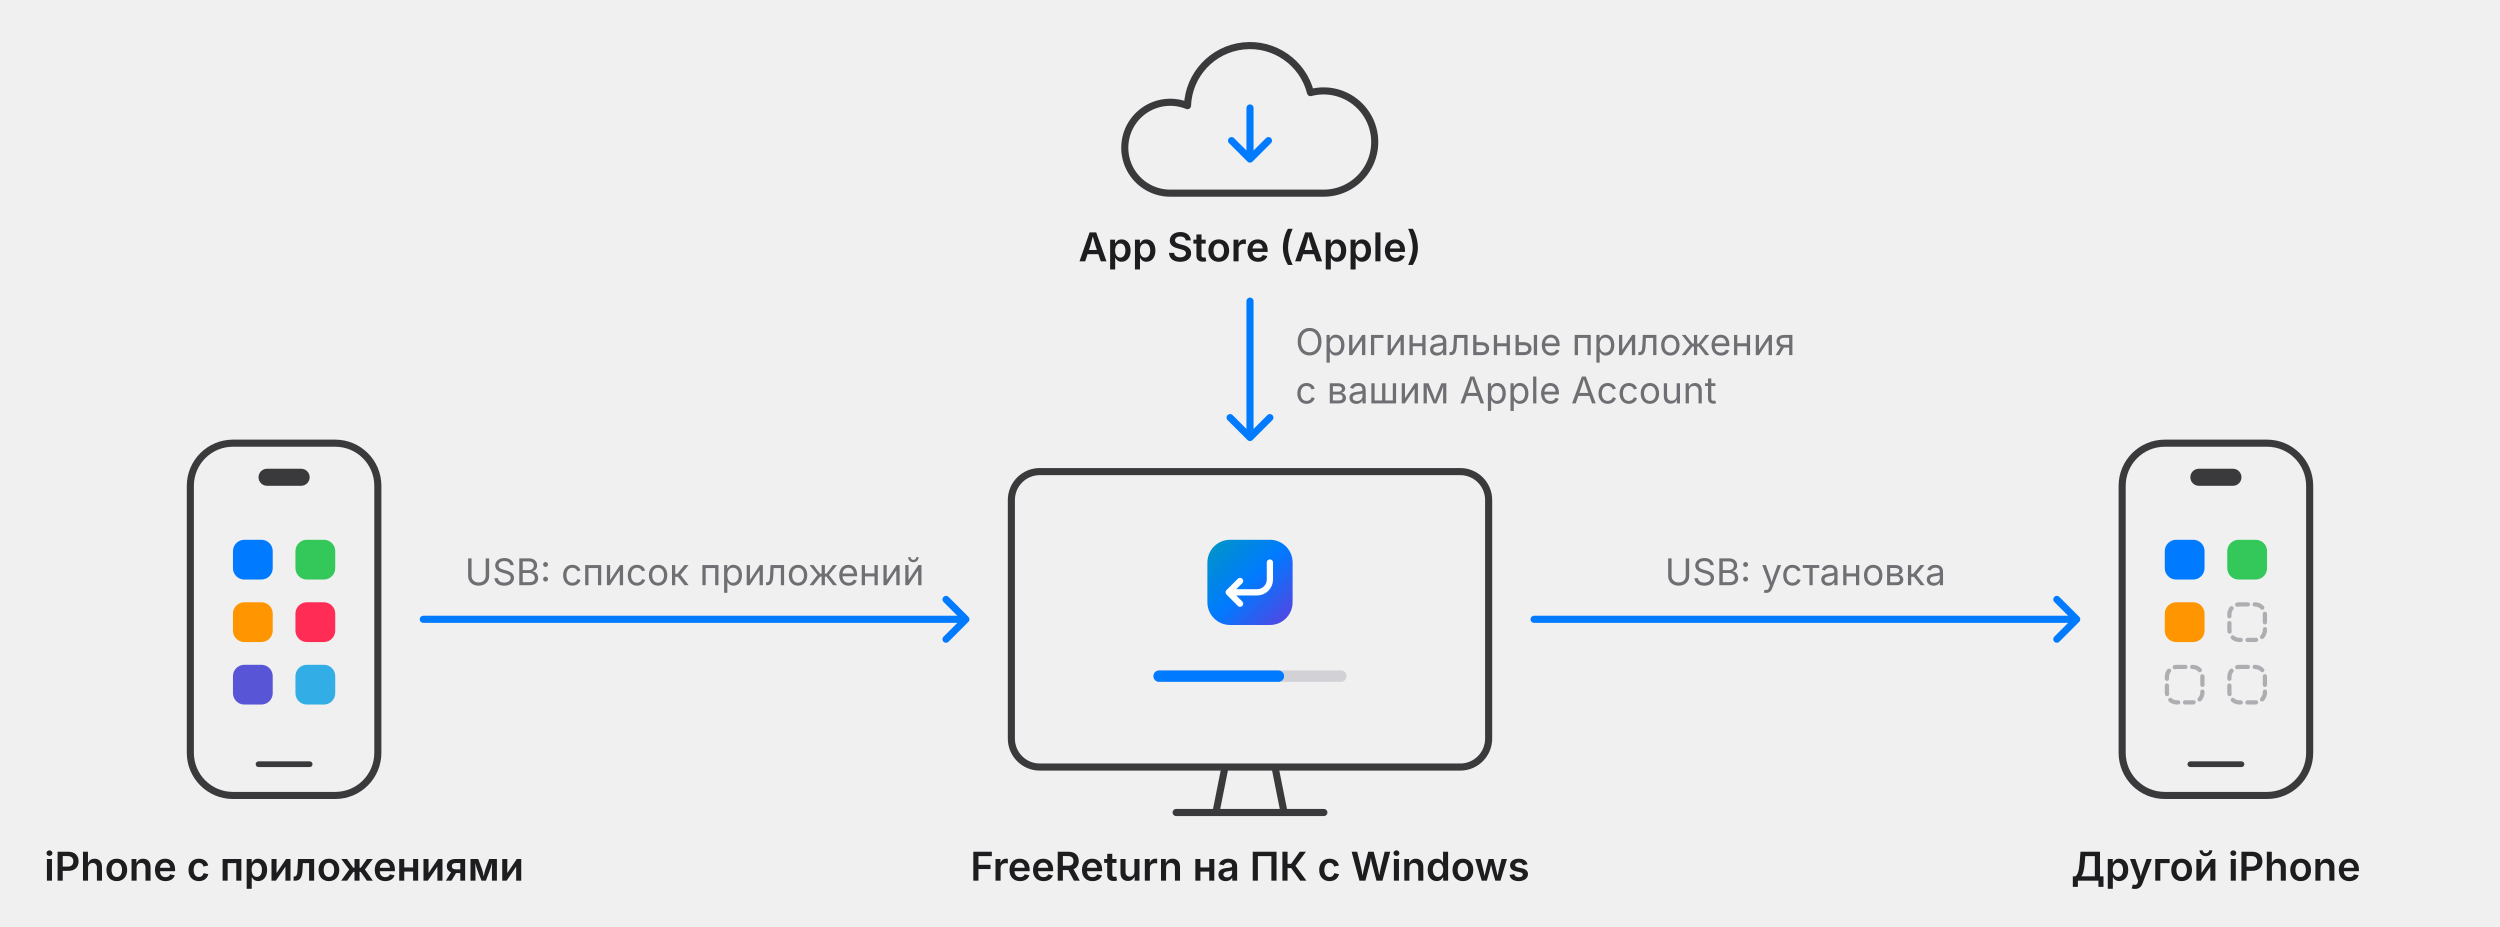
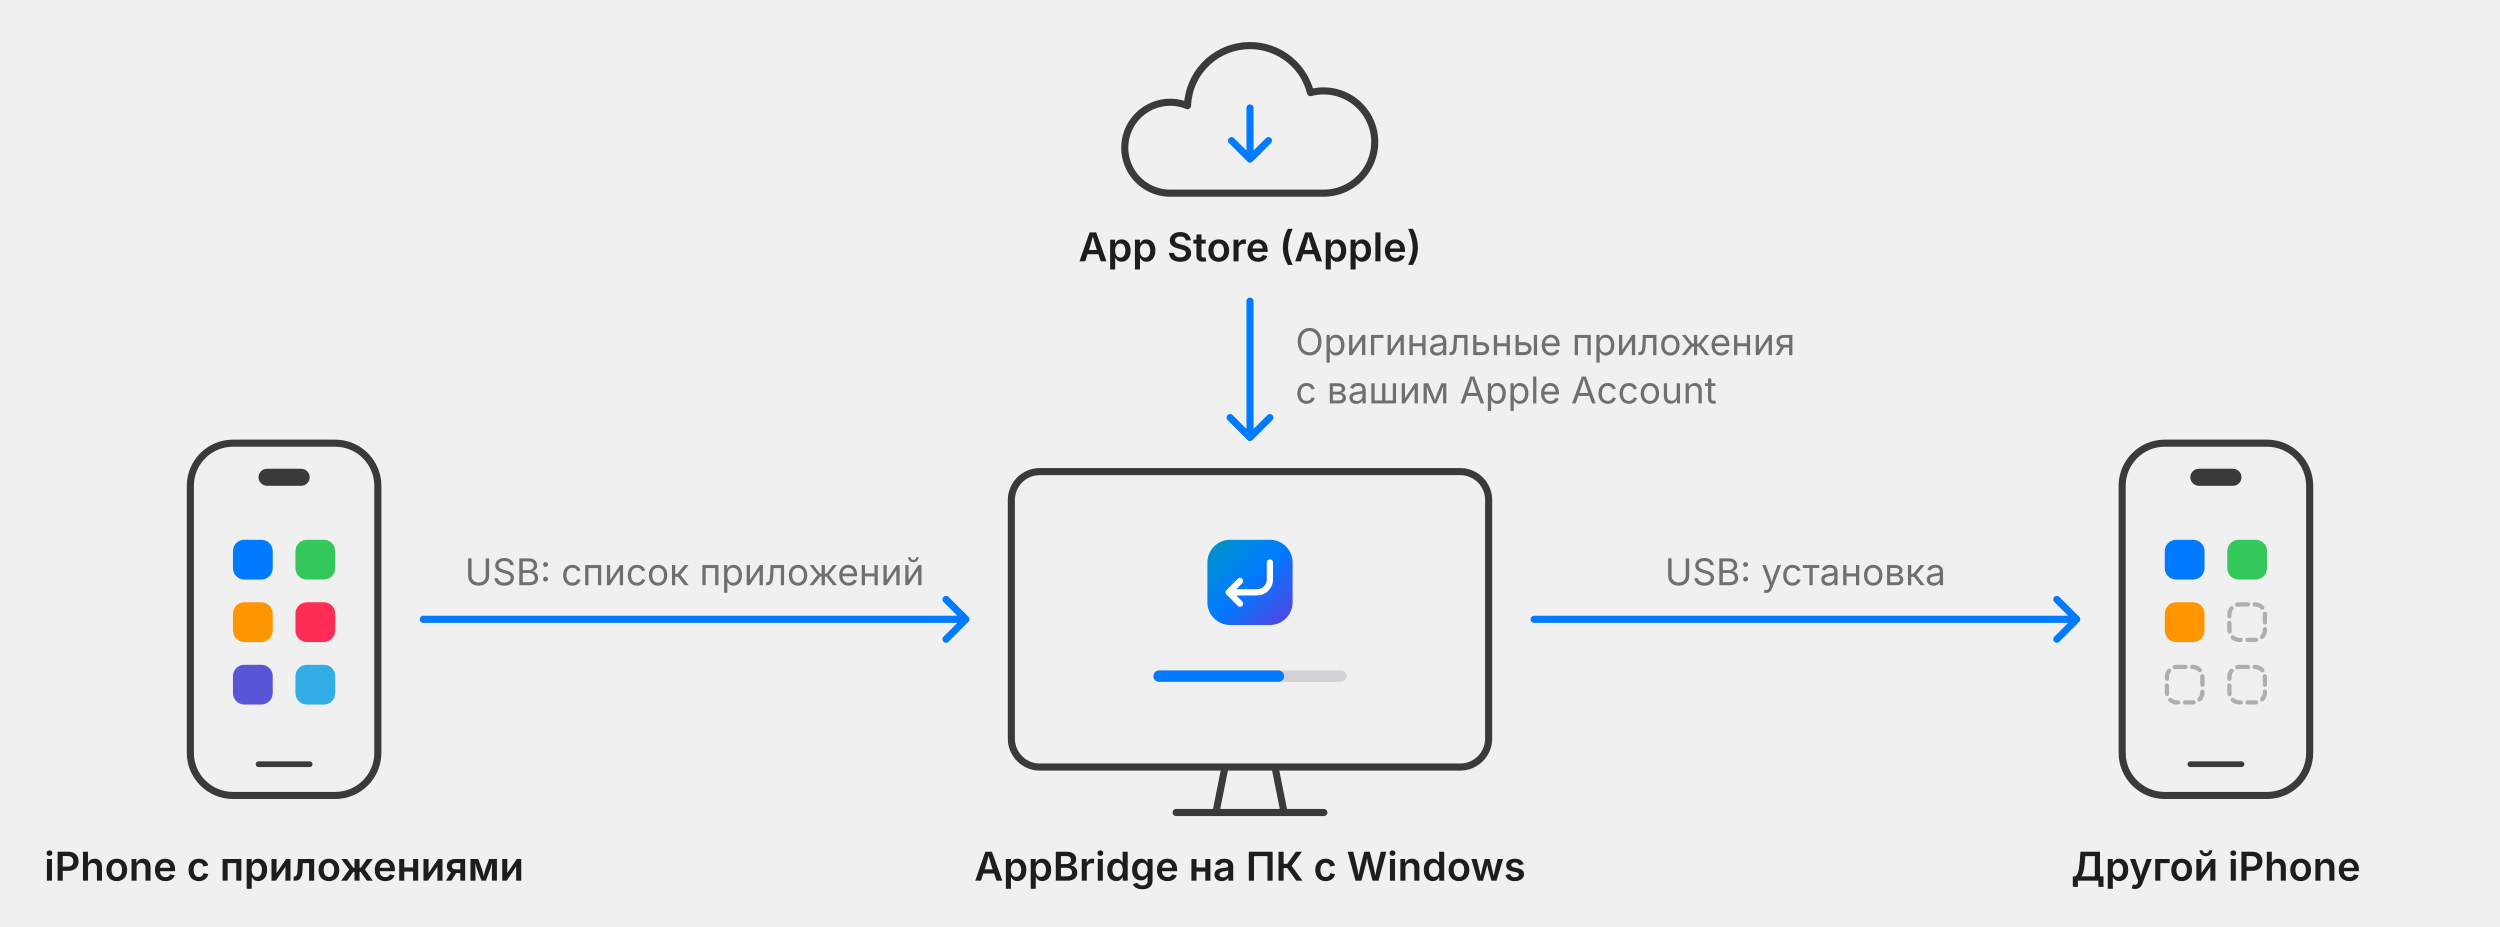
<svg xmlns="http://www.w3.org/2000/svg" width="880" height="326" viewBox="0 0 880 326" role="img" aria-labelledby="title desc">
  <style>
    .ink   { stroke: #3a3a3c; }
    .ink-f { fill: #3a3a3c; }
    .acc   { stroke: #007aff; }
    .track { stroke: #d1d1d6; }
    .slot  { stroke: #aeaeb2; }
    .app1 { fill: #007aff; } .app2 { fill: #34c759; } .app3 { fill: #ff9500; }
    .app4 { fill: #ff2d55; } .app5 { fill: #5856d6; } .app6 { fill: #32ade6; }
    text  { font-family: -apple-system, 'Segoe UI Variable Text', 'Segoe UI', system-ui, sans-serif; }
    .cap  { fill: #1d1d1f; font-size: 14px; font-weight: 600; }
    .lbl  { fill: #6e6e73; font-size: 13px; }
    @media (prefers-color-scheme: dark) {
      .ink   { stroke: #e5e5ea; }
      .ink-f { fill: #e5e5ea; }
      .acc   { stroke: #0a84ff; }
      .track { stroke: #48484a; }
      .slot  { stroke: #8e8e93; }
      .app1 { fill: #0a84ff; } .app2 { fill: #30d158; } .app3 { fill: #ff9f0a; }
      .app4 { fill: #ff375f; } .app5 { fill: #5e5ce6; } .app6 { fill: #64d2ff; }
      .cap  { fill: #f5f5f7; }
      .lbl  { fill: #a1a1a6; }
    }
  </style>
  <defs>
    <linearGradient id="fr" x1="0" y1="0" x2="1" y2="1">
      <stop offset="0" stop-color="#0096c4" />
      <stop offset="0.5" stop-color="#007aff" />
      <stop offset="1" stop-color="#5c40e0" />
    </linearGradient>
  </defs>
  <g fill="none" stroke-width="2.5" stroke-linecap="round" stroke-linejoin="round">
    <path class="ink" d="M 412 68 A 16 16 0 1 1 418 37.2 A 22 22 0 0 1 461.3 32.6 A 18 18 0 1 1 466 68 Z" />
    <path class="acc" d="M 440 38 V 56 M 433.5 49.5 L 440 56 L 446.5 49.5" />
    <rect class="ink" x="67" y="156" width="66" height="124" rx="15" />
    <rect class="ink-f" x="91" y="165" width="18" height="6" rx="3" stroke="none" />
    <path class="ink" d="M 91 269 h 18" stroke-width="2" />
    <rect class="app1" x="82" y="190" width="14" height="14" rx="4" stroke="none" />
    <rect class="app2" x="104" y="190" width="14" height="14" rx="4" stroke="none" />
    <rect class="app3" x="82" y="212" width="14" height="14" rx="4" stroke="none" />
    <rect class="app4" x="104" y="212" width="14" height="14" rx="4" stroke="none" />
    <rect class="app5" x="82" y="234" width="14" height="14" rx="4" stroke="none" />
    <rect class="app6" x="104" y="234" width="14" height="14" rx="4" stroke="none" />
    <rect class="ink" x="356" y="166" width="168" height="104" rx="10" />
    <path class="ink" d="M 431 271 L 428 286 M 449 271 L 452 286 M 414 286 H 466" />
    <rect x="425" y="190" width="30" height="30" rx="8" fill="url(#fr)" stroke="none" />
    <path d="M 447 198 V 204 A 4.5 4.5 0 0 1 442.5 208.5 H 432.5 M 436.5 204.5 L 432.5 208.5 L 436.5 212.5" stroke="#fff" stroke-width="2.2" />
    <path class="track" d="M 408 238 H 472" stroke-width="4" />
    <path class="acc" d="M 408 238 H 450" stroke-width="4" />
    <rect class="ink" x="747" y="156" width="66" height="124" rx="15" />
    <rect class="ink-f" x="771" y="165" width="18" height="6" rx="3" stroke="none" />
    <path class="ink" d="M 771 269 h 18" stroke-width="2" />
    <rect class="app1" x="762" y="190" width="14" height="14" rx="4" stroke="none" />
    <rect class="app2" x="784" y="190" width="14" height="14" rx="4" stroke="none" />
    <rect class="app3" x="762" y="212" width="14" height="14" rx="4" stroke="none" />
    <rect class="slot" x="784.75" y="212.75" width="12.5" height="12.5" rx="3.5" stroke-width="1.5" stroke-dasharray="3 2.4" />
    <rect class="slot" x="762.75" y="234.75" width="12.5" height="12.5" rx="3.5" stroke-width="1.5" stroke-dasharray="3 2.4" />
    <rect class="slot" x="784.75" y="234.75" width="12.5" height="12.5" rx="3.5" stroke-width="1.5" stroke-dasharray="3 2.4" />
    <path class="acc" d="M 149 218 H 340 M 333 211 L 340 218 L 333 225" />
    <path class="acc" d="M 440 106 V 154 M 433 147 L 440 154 L 447 147" />
    <path class="acc" d="M 540 218 H 731 M 724 211 L 731 218 L 724 225" />
  </g>
  <g text-anchor="middle">
    <text class="cap" x="440" y="92">App Store (Apple)</text>
    <text class="cap" x="100" y="310">iPhone с приложениями</text>
-     <text class="cap" x="440" y="310">FreeReturn на ПК с Windows</text>
+     <text class="cap" x="440" y="310">AppBridge на ПК с Windows</text>
    <text class="cap" x="780" y="310">Другой iPhone</text>
    <text class="lbl" x="244.5" y="206">USB: список приложений</text>
    <text class="lbl" x="635.5" y="206">USB: установка</text>
  </g>
  <text class="lbl" x="456" y="125">Оригинальные приложения<tspan x="456" dy="17">с вашим Apple Account</tspan>
  </text>
</svg>
